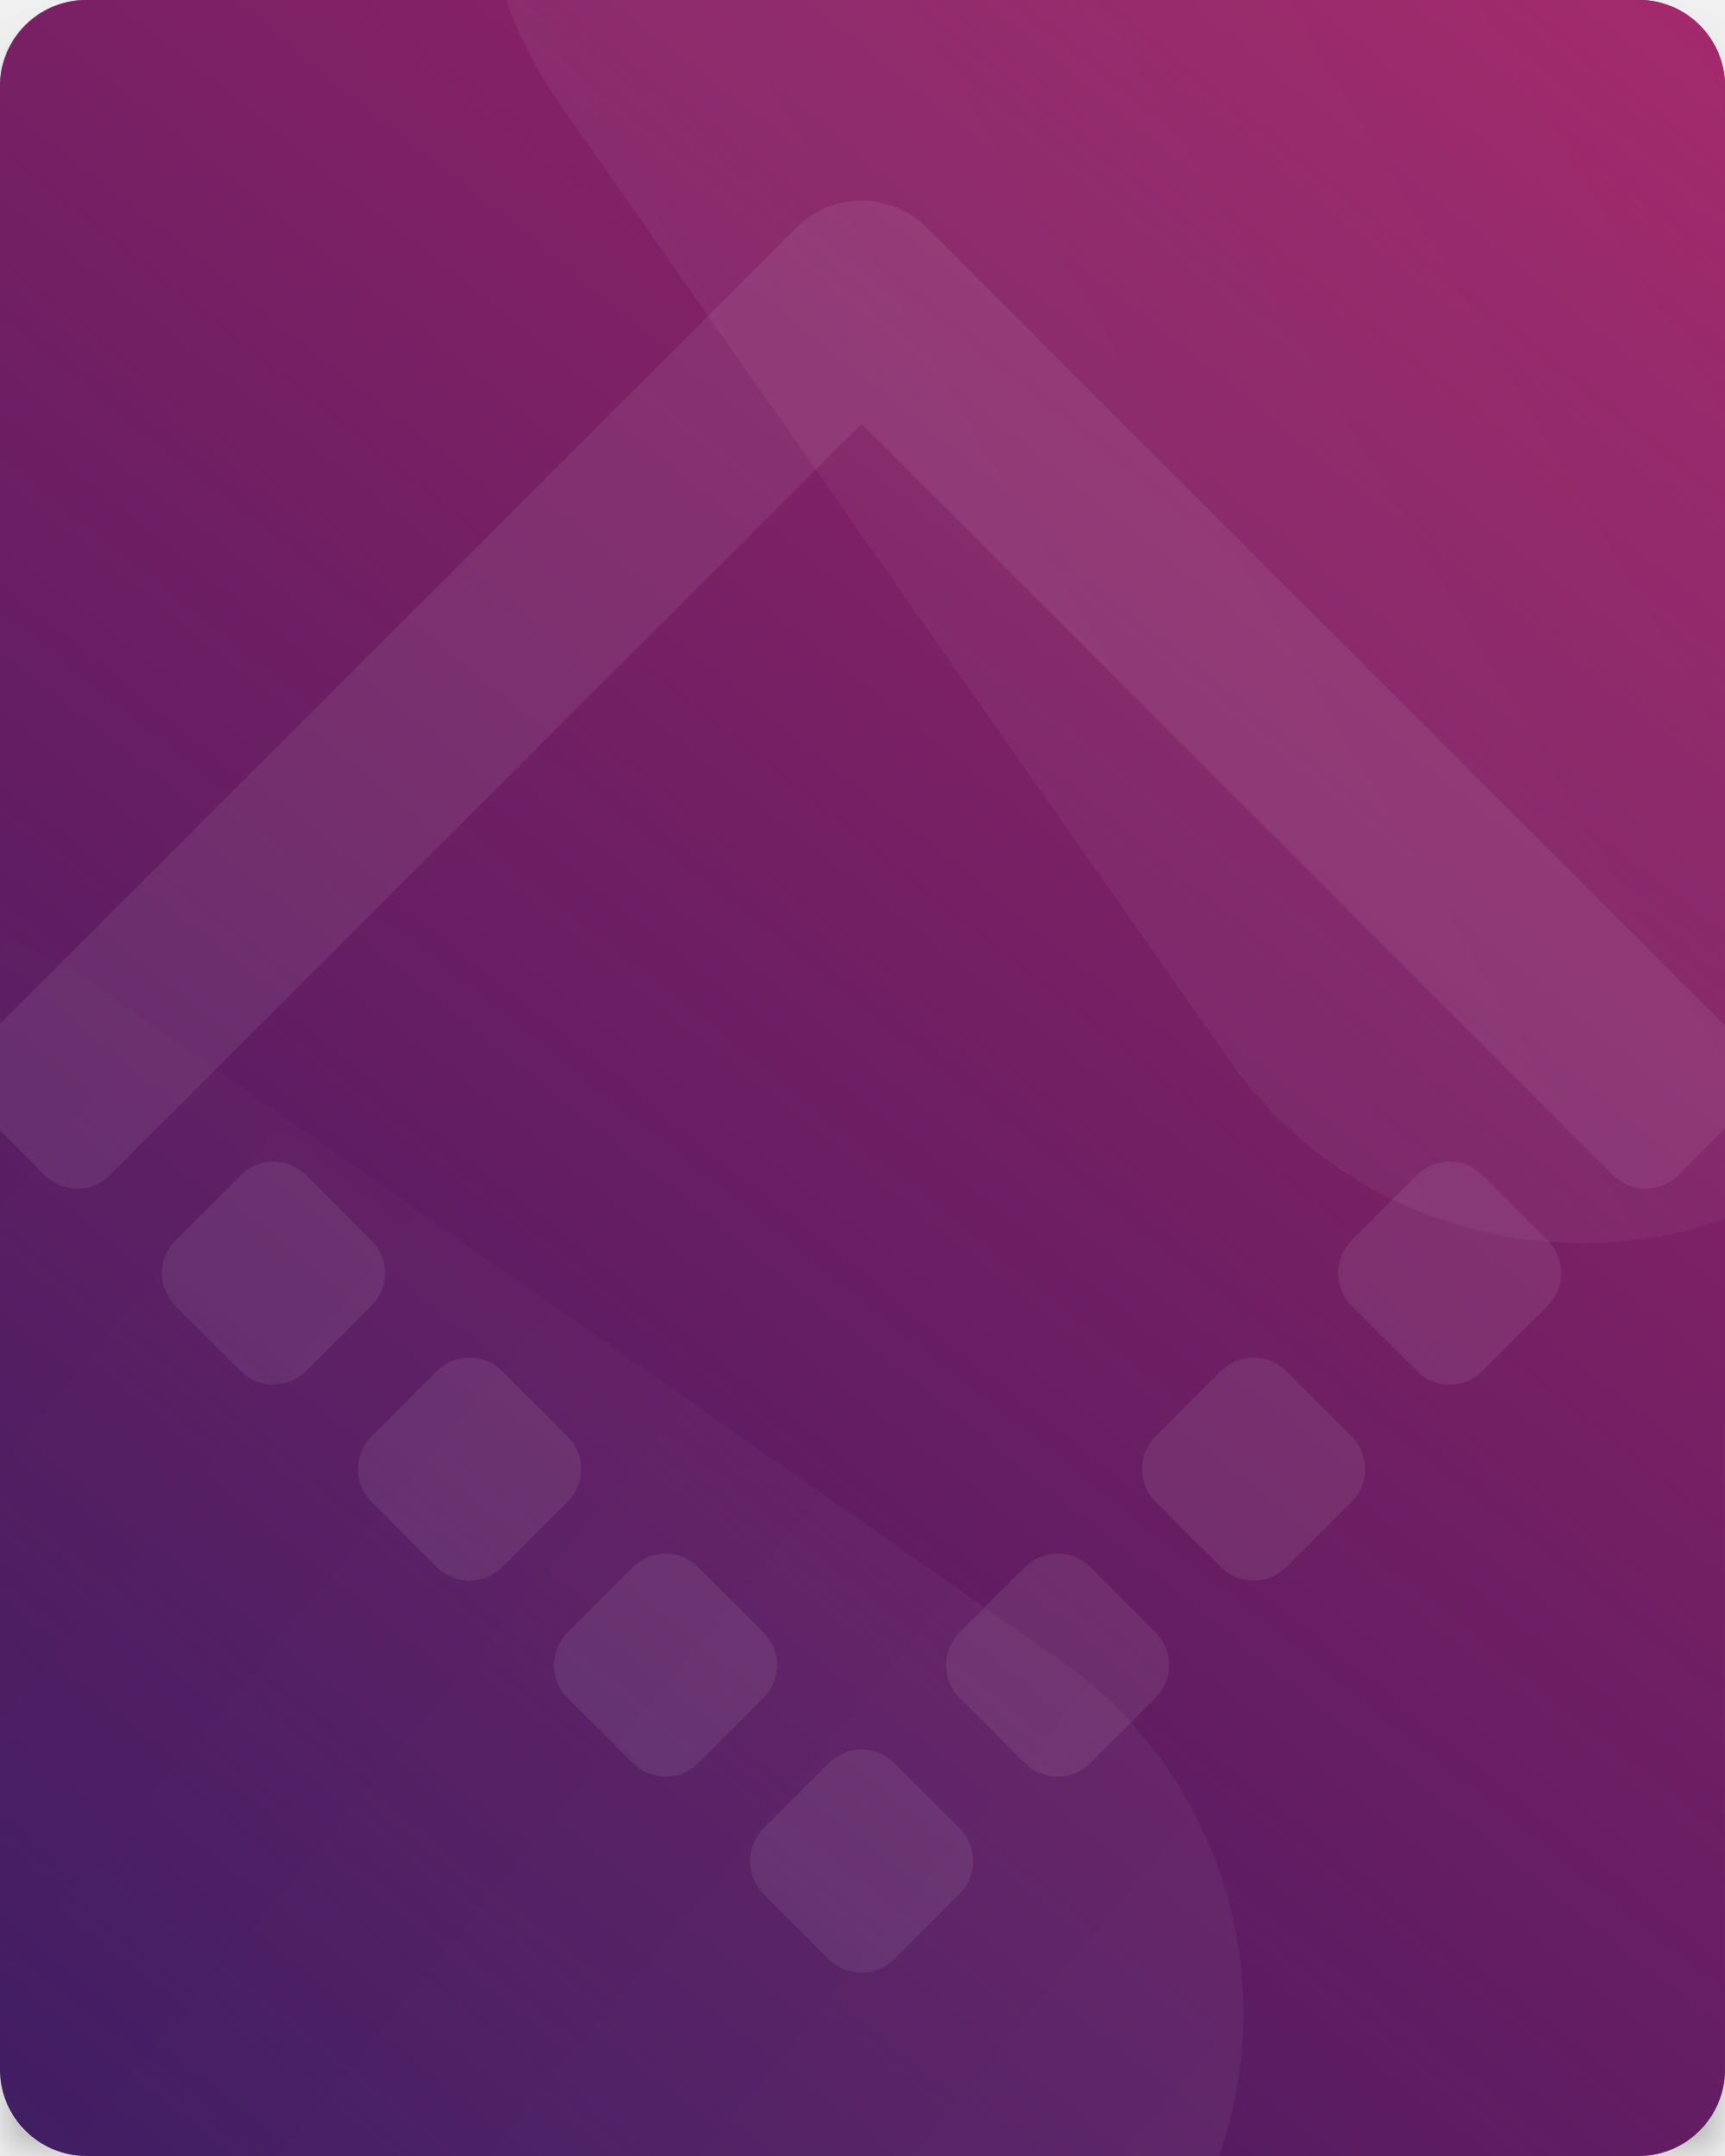
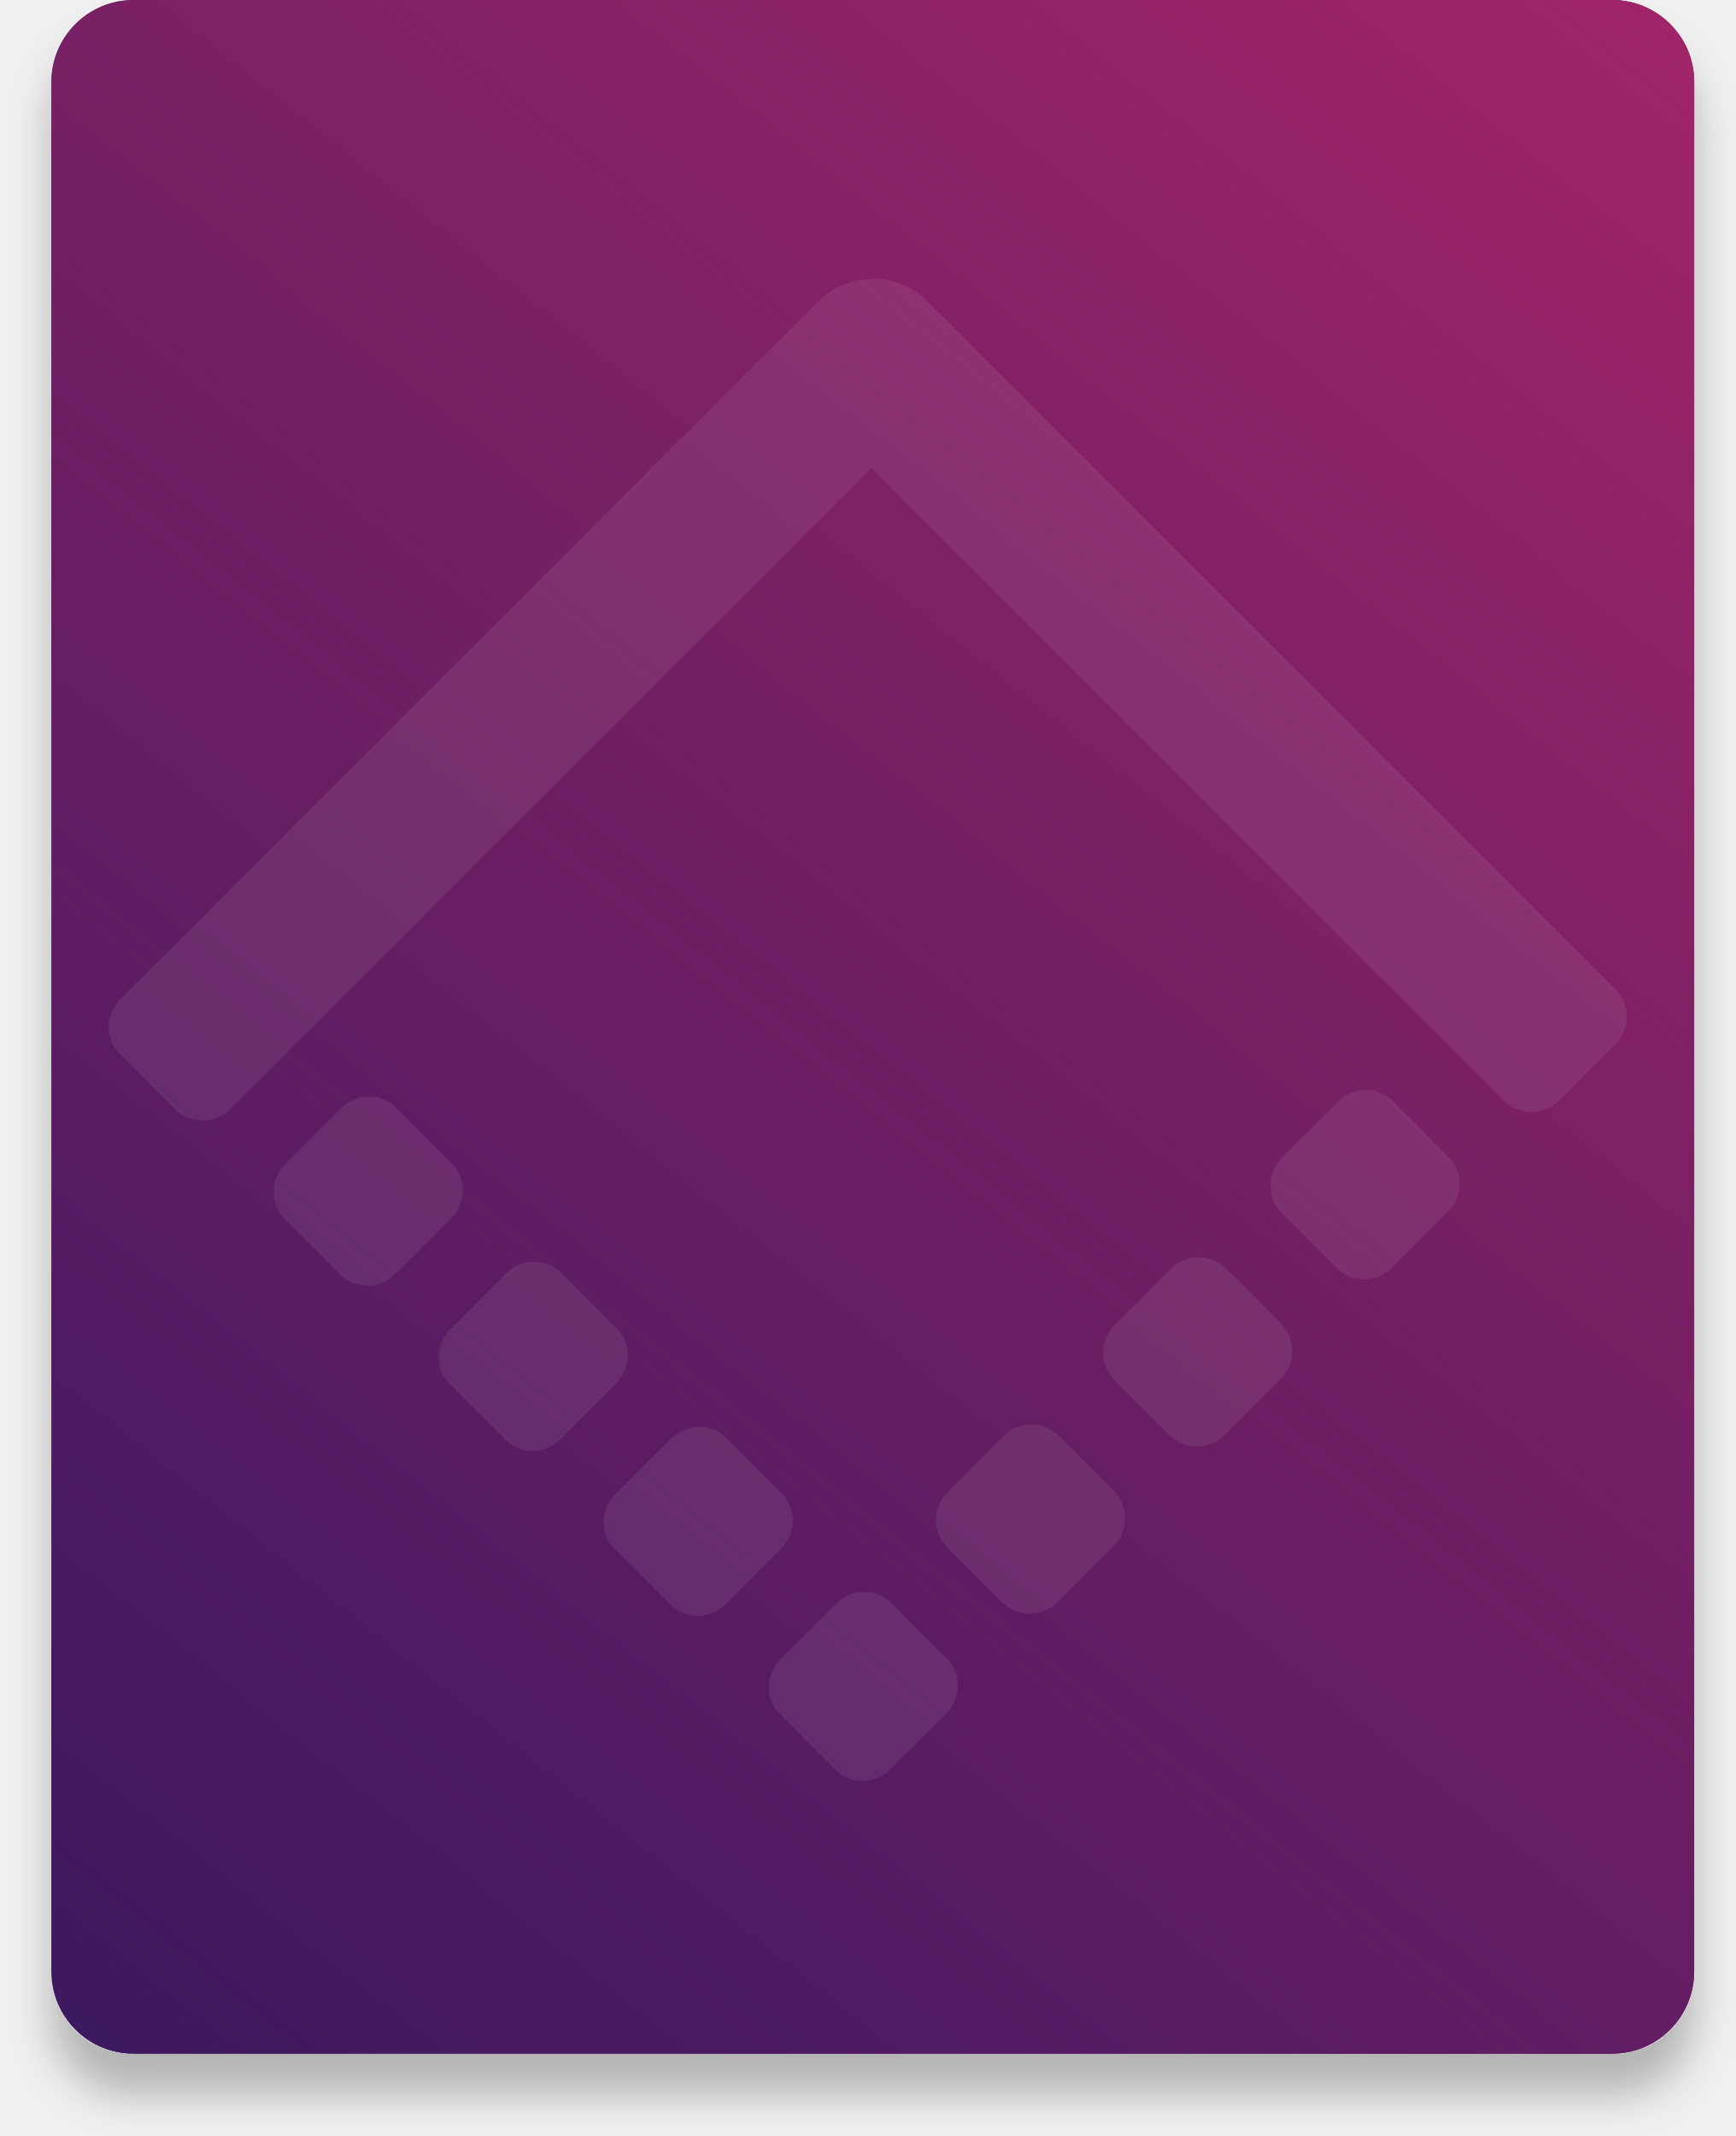
- <svg xmlns="http://www.w3.org/2000/svg" fill="none" viewBox="0 0 160 200">
-   <g filter="url(#a)">
-     <rect width="160" height="200" x="-.002" y="-.001" fill="#3B185F" rx="8" />
-     <rect width="160" height="200" x="-.002" y="-.001" fill="url(#b)" rx="8" />
+ <svg xmlns="http://www.w3.org/2000/svg" width="169" height="208" viewBox="0 0 169 208" fill="none">
+   <g filter="url(#filter0_d)">
+     <rect x="4.998" y="-0.001" width="160" height="200" rx="8" fill="#3B185F" />
+     <rect x="4.998" y="-0.001" width="160" height="200" rx="8" fill="url(#paint0_linear)" />
  </g>
-   <g clip-path="url(#c)">
-     <path fill="#F5F5F5" fill-opacity=".08" d="m52.64 133.249-6.061-6.061c-.804-.804-1.894-1.255-3.03-1.255-1.137 0-2.227.451-3.03 1.255l-6.061 6.061c-.804.803-1.255 1.894-1.255 3.03 0 1.137.452 2.227 1.255 3.031l6.061 6.061c.804.803 1.894 1.255 3.03 1.255s2.227-.452 3.03-1.255l6.061-6.061c.804-.804 1.255-1.894 1.255-3.031 0-1.136-.452-2.227-1.255-3.03Zm-18.183-18.183-6.061-6.061c-.804-.804-1.894-1.255-3.03-1.255-1.137 0-2.227.451-3.03 1.255l-6.061 6.061c-.804.804-1.255 1.894-1.255 3.03 0 1.137.452 2.227 1.255 3.031l6.061 6.061c.804.804 1.894 1.255 3.03 1.255 1.137 0 2.227-.451 3.03-1.255l6.061-6.061c.804-.804 1.255-1.894 1.255-3.031 0-1.136-.452-2.226-1.255-3.03Zm36.365 36.366-6.061-6.061c-.804-.804-1.894-1.256-3.03-1.256-1.137 0-2.227.452-3.03 1.256l-6.061 6.06c-.804.804-1.255 1.894-1.255 3.031 0 1.137.452 2.227 1.255 3.03l6.061 6.061c.804.804 1.894 1.256 3.03 1.256 1.137 0 2.227-.452 3.03-1.256l6.061-6.061c.804-.803 1.255-1.893 1.255-3.03 0-1.137-.452-2.227-1.255-3.03Zm54.549-18.183-6.061-6.061c-.804-.804-1.894-1.255-3.031-1.255-1.136 0-2.227.451-3.03 1.255l-6.061 6.061c-.804.803-1.255 1.894-1.255 3.03 0 1.137.451 2.227 1.255 3.031l6.061 6.061c.803.803 1.894 1.255 3.03 1.255 1.137 0 2.227-.452 3.031-1.255l6.061-6.061c.803-.804 1.255-1.894 1.255-3.031 0-1.136-.452-2.227-1.255-3.03Zm-18.183 18.182-6.061-6.06c-.804-.804-1.894-1.256-3.031-1.256-1.137 0-2.227.452-3.03 1.256l-6.061 6.061c-.804.803-1.255 1.893-1.255 3.03 0 1.137.452 2.227 1.255 3.03l6.061 6.061c.804.804 1.894 1.256 3.03 1.256 1.137 0 2.227-.452 3.031-1.256l6.061-6.061c.804-.803 1.255-1.893 1.255-3.03 0-1.137-.451-2.227-1.255-3.031Zm-18.183 18.183-6.061-6.061c-.804-.803-1.894-1.255-3.03-1.255s-2.227.452-3.03 1.255l-6.061 6.061c-.804.804-1.255 1.894-1.255 3.031 0 1.136.452 2.226 1.255 3.03l6.061 6.061c.804.804 1.894 1.255 3.03 1.255s2.227-.451 3.03-1.255l6.061-6.061c.804-.804 1.255-1.894 1.255-3.03 0-1.137-.452-2.227-1.255-3.031Zm54.548-54.548-6.061-6.061c-.803-.804-1.893-1.255-3.03-1.255-1.137 0-2.227.451-3.031 1.255l-6.06 6.061c-.804.804-1.256 1.894-1.256 3.03 0 1.137.452 2.227 1.256 3.031l6.06 6.061c.804.804 1.894 1.255 3.031 1.255 1.137 0 2.227-.451 3.03-1.255l6.061-6.061c.804-.804 1.256-1.894 1.256-3.031 0-1.136-.452-2.226-1.256-3.03Zm18.183-18.183L85.975 21.122c-1.607-1.607-3.788-2.51-6.061-2.51-2.273 0-4.454.903-6.061 2.51L-1.909 96.883c-.804.804-1.255 1.894-1.255 3.03 0 1.136.452 2.226 1.255 3.03l6.061 6.061c.804.804 1.894 1.255 3.03 1.255 1.137 0 2.227-.451 3.03-1.255l69.701-69.7 69.7 69.7c.804.804 1.894 1.255 3.031 1.255 1.136 0 2.226-.451 3.03-1.255l6.061-6.061c.804-.804 1.255-1.894 1.255-3.03 0-1.137-.451-2.227-1.255-3.03Z" />
-   </g>
-   <rect width="188.143" height="188.143" x="136.912" y="131.032" fill="url(#d)" fill-opacity=".16" rx="40" transform="rotate(-125 136.912 131.032)" />
-   <rect width="188.143" height="188.143" x="131.032" y="176.914" fill="url(#e)" fill-opacity=".16" rx="40" transform="rotate(125 131.032 176.914)" />
+   <path d="M60.036 129.321L54.679 123.964C53.968 123.254 53.001 122.859 51.989 122.865C50.978 122.872 50.006 123.28 49.286 124L43.857 129.429C43.137 130.148 42.729 131.121 42.722 132.132C42.716 133.144 43.111 134.111 43.821 134.821L49.179 140.179C49.889 140.889 50.856 141.284 51.868 141.278C52.879 141.271 53.852 140.863 54.571 140.143L60 134.714C60.72 133.994 61.128 133.022 61.135 132.01C61.142 130.999 60.746 130.032 60.036 129.321ZM43.964 113.25L38.607 107.893C37.897 107.182 36.929 106.787 35.918 106.794C34.907 106.801 33.934 107.209 33.214 107.929L27.786 113.357C27.066 114.077 26.658 115.05 26.651 116.061C26.644 117.072 27.04 118.04 27.75 118.75L33.107 124.107C33.818 124.818 34.785 125.213 35.796 125.206C36.807 125.199 37.78 124.791 38.5 124.071L43.929 118.643C44.648 117.923 45.057 116.95 45.063 115.939C45.07 114.928 44.675 113.96 43.964 113.25ZM76.107 145.393L70.75 140.036C70.04 139.325 69.072 138.93 68.061 138.937C67.05 138.943 66.077 139.352 65.357 140.071L59.929 145.5C59.209 146.22 58.8 147.192 58.794 148.204C58.787 149.215 59.182 150.182 59.893 150.893L65.25 156.25C65.96 156.96 66.928 157.356 67.939 157.349C68.95 157.342 69.923 156.934 70.643 156.214L76.071 150.786C76.791 150.066 77.2 149.093 77.206 148.082C77.213 147.071 76.817 146.103 76.107 145.393ZM124.75 128.893L119.393 123.536C118.682 122.825 117.715 122.43 116.704 122.437C115.692 122.443 114.72 122.852 114 123.571L108.571 129C107.852 129.72 107.443 130.692 107.437 131.704C107.43 132.715 107.825 133.682 108.536 134.393L113.893 139.75C114.603 140.46 115.571 140.856 116.582 140.849C117.593 140.842 118.566 140.434 119.286 139.714L124.714 134.286C125.434 133.566 125.842 132.593 125.849 131.582C125.856 130.571 125.46 129.603 124.75 128.893ZM108.464 145.179L103.107 139.821C102.397 139.111 101.429 138.716 100.418 138.722C99.407 138.729 98.434 139.137 97.714 139.857L92.286 145.286C91.566 146.006 91.158 146.978 91.151 147.99C91.144 149.001 91.54 149.968 92.25 150.679L97.607 156.036C98.317 156.746 99.285 157.141 100.296 157.135C101.308 157.128 102.28 156.72 103 156L108.429 150.571C109.148 149.852 109.557 148.879 109.563 147.868C109.57 146.856 109.175 145.889 108.464 145.179ZM92.179 161.464L86.821 156.107C86.111 155.397 85.144 155.001 84.132 155.008C83.121 155.015 82.148 155.423 81.429 156.143L76 161.571C75.28 162.291 74.872 163.264 74.865 164.275C74.859 165.287 75.254 166.254 75.964 166.964L81.321 172.321C82.032 173.032 82.999 173.427 84.01 173.42C85.022 173.414 85.994 173.006 86.714 172.286L92.143 166.857C92.863 166.137 93.271 165.165 93.278 164.153C93.284 163.142 92.889 162.175 92.179 161.464ZM141.036 112.607L135.679 107.25C134.968 106.54 134.001 106.144 132.99 106.151C131.978 106.158 131.006 106.566 130.286 107.286L124.857 112.714C124.137 113.434 123.729 114.407 123.722 115.418C123.716 116.429 124.111 117.397 124.821 118.107L130.179 123.464C130.889 124.175 131.856 124.57 132.868 124.563C133.879 124.557 134.852 124.148 135.571 123.429L141 118C141.72 117.28 142.128 116.308 142.135 115.296C142.141 114.285 141.746 113.318 141.036 112.607ZM157.321 96.321L90.357 29.357C88.936 27.936 87.002 27.146 84.979 27.159C82.956 27.172 81.011 27.989 79.571 29.429L11.714 97.286C10.994 98.006 10.586 98.978 10.579 99.99C10.573 101.001 10.968 101.968 11.679 102.679L17.036 108.036C17.746 108.746 18.713 109.141 19.725 109.135C20.736 109.128 21.709 108.72 22.429 108L84.857 45.571L146.464 107.179C147.175 107.889 148.142 108.284 149.153 108.278C150.165 108.271 151.137 107.863 151.857 107.143L157.286 101.714C158.006 100.994 158.414 100.022 158.42 99.01C158.427 97.999 158.032 97.032 157.321 96.321V96.321Z" fill="#F5F5F5" fill-opacity="0.08" />
  <defs>
-     <linearGradient id="b" x1="159.998" x2="-.002" y1="-.001" y2="199.999" gradientUnits="userSpaceOnUse">
+     <filter id="filter0_d" x="0.998" y="-0.001" width="168" height="208" filterUnits="userSpaceOnUse" color-interpolation-filters="sRGB">
+       <feFlood flood-opacity="0" result="BackgroundImageFix" />
+       <feColorMatrix in="SourceAlpha" type="matrix" values="0 0 0 0 0 0 0 0 0 0 0 0 0 0 0 0 0 0 127 0" result="hardAlpha" />
+       <feOffset dy="4" />
+       <feGaussianBlur stdDeviation="2" />
+       <feComposite in2="hardAlpha" operator="out" />
+       <feColorMatrix type="matrix" values="0 0 0 0 0 0 0 0 0 0 0 0 0 0 0 0 0 0 0.25 0" />
+       <feBlend mode="normal" in2="BackgroundImageFix" result="effect1_dropShadow" />
+       <feBlend mode="normal" in="SourceGraphic" in2="effect1_dropShadow" result="shape" />
+     </filter>
+     <linearGradient id="paint0_linear" x1="164.998" y1="-0.001" x2="4.998" y2="199.999" gradientUnits="userSpaceOnUse">
      <stop stop-color="#A12568" />
      <stop offset="1" stop-color="#A12568" stop-opacity="0" />
    </linearGradient>
-     <linearGradient id="d" x1="279.454" x2="230.984" y1="-296.783" y2="319.176" gradientUnits="userSpaceOnUse">
-       <stop stop-color="#fff" />
-       <stop offset="1" stop-color="#fff" stop-opacity="0" />
-     </linearGradient>
-     <linearGradient id="e" x1="273.574" x2="225.104" y1="-250.901" y2="365.058" gradientUnits="userSpaceOnUse">
-       <stop stop-color="#fff" />
-       <stop offset="1" stop-color="#fff" stop-opacity="0" />
-     </linearGradient>
-     <clipPath id="c">
-       <path fill="#fff" d="M0 0h120v137.143H0z" transform="rotate(45 32.12334 108.2805)" />
-     </clipPath>
-     <filter id="a" width="168" height="208" x="-4.002" y="-.001" color-interpolation-filters="sRGB" filterUnits="userSpaceOnUse">
-       <feFlood flood-opacity="0" result="BackgroundImageFix" />
-       <feColorMatrix in="SourceAlpha" result="hardAlpha" values="0 0 0 0 0 0 0 0 0 0 0 0 0 0 0 0 0 0 127 0" />
-       <feOffset dy="4" />
-       <feGaussianBlur stdDeviation="2" />
-       <feComposite in2="hardAlpha" operator="out" />
-       <feColorMatrix values="0 0 0 0 0 0 0 0 0 0 0 0 0 0 0 0 0 0 0.25 0" />
-       <feBlend in2="BackgroundImageFix" result="effect1_dropShadow" />
-       <feBlend in="SourceGraphic" in2="effect1_dropShadow" result="shape" />
-     </filter>
  </defs>
</svg>
